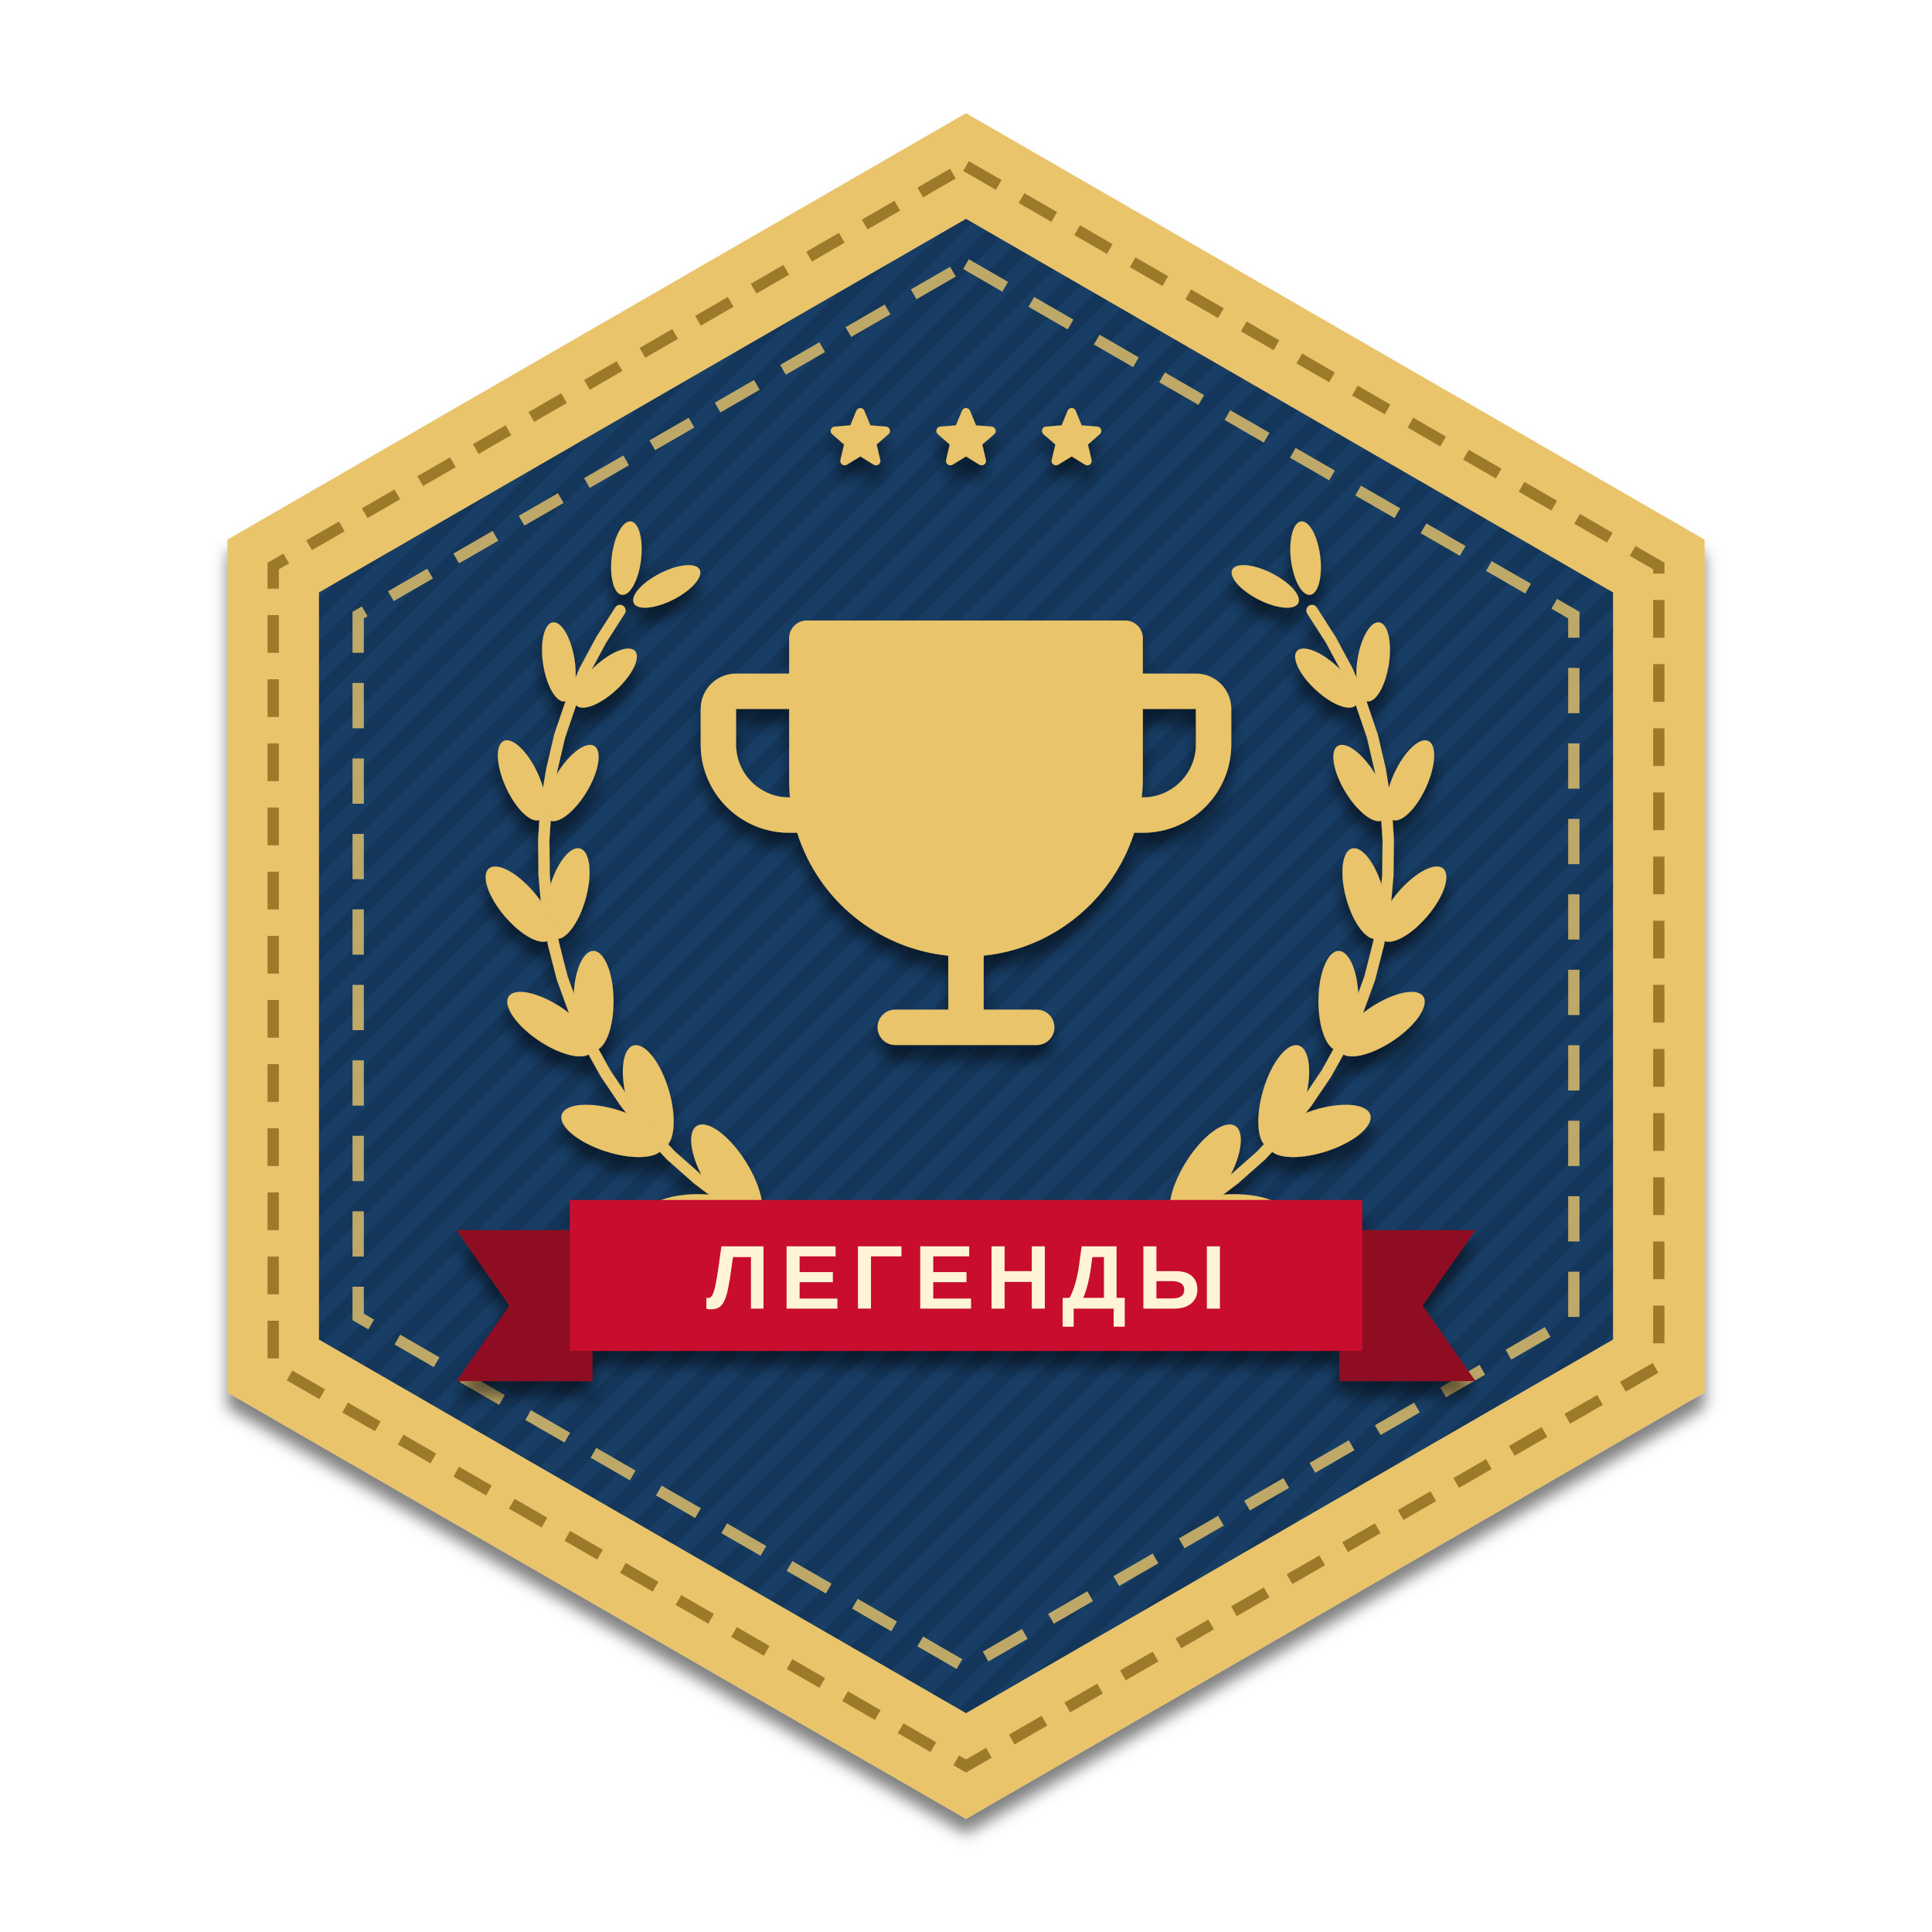
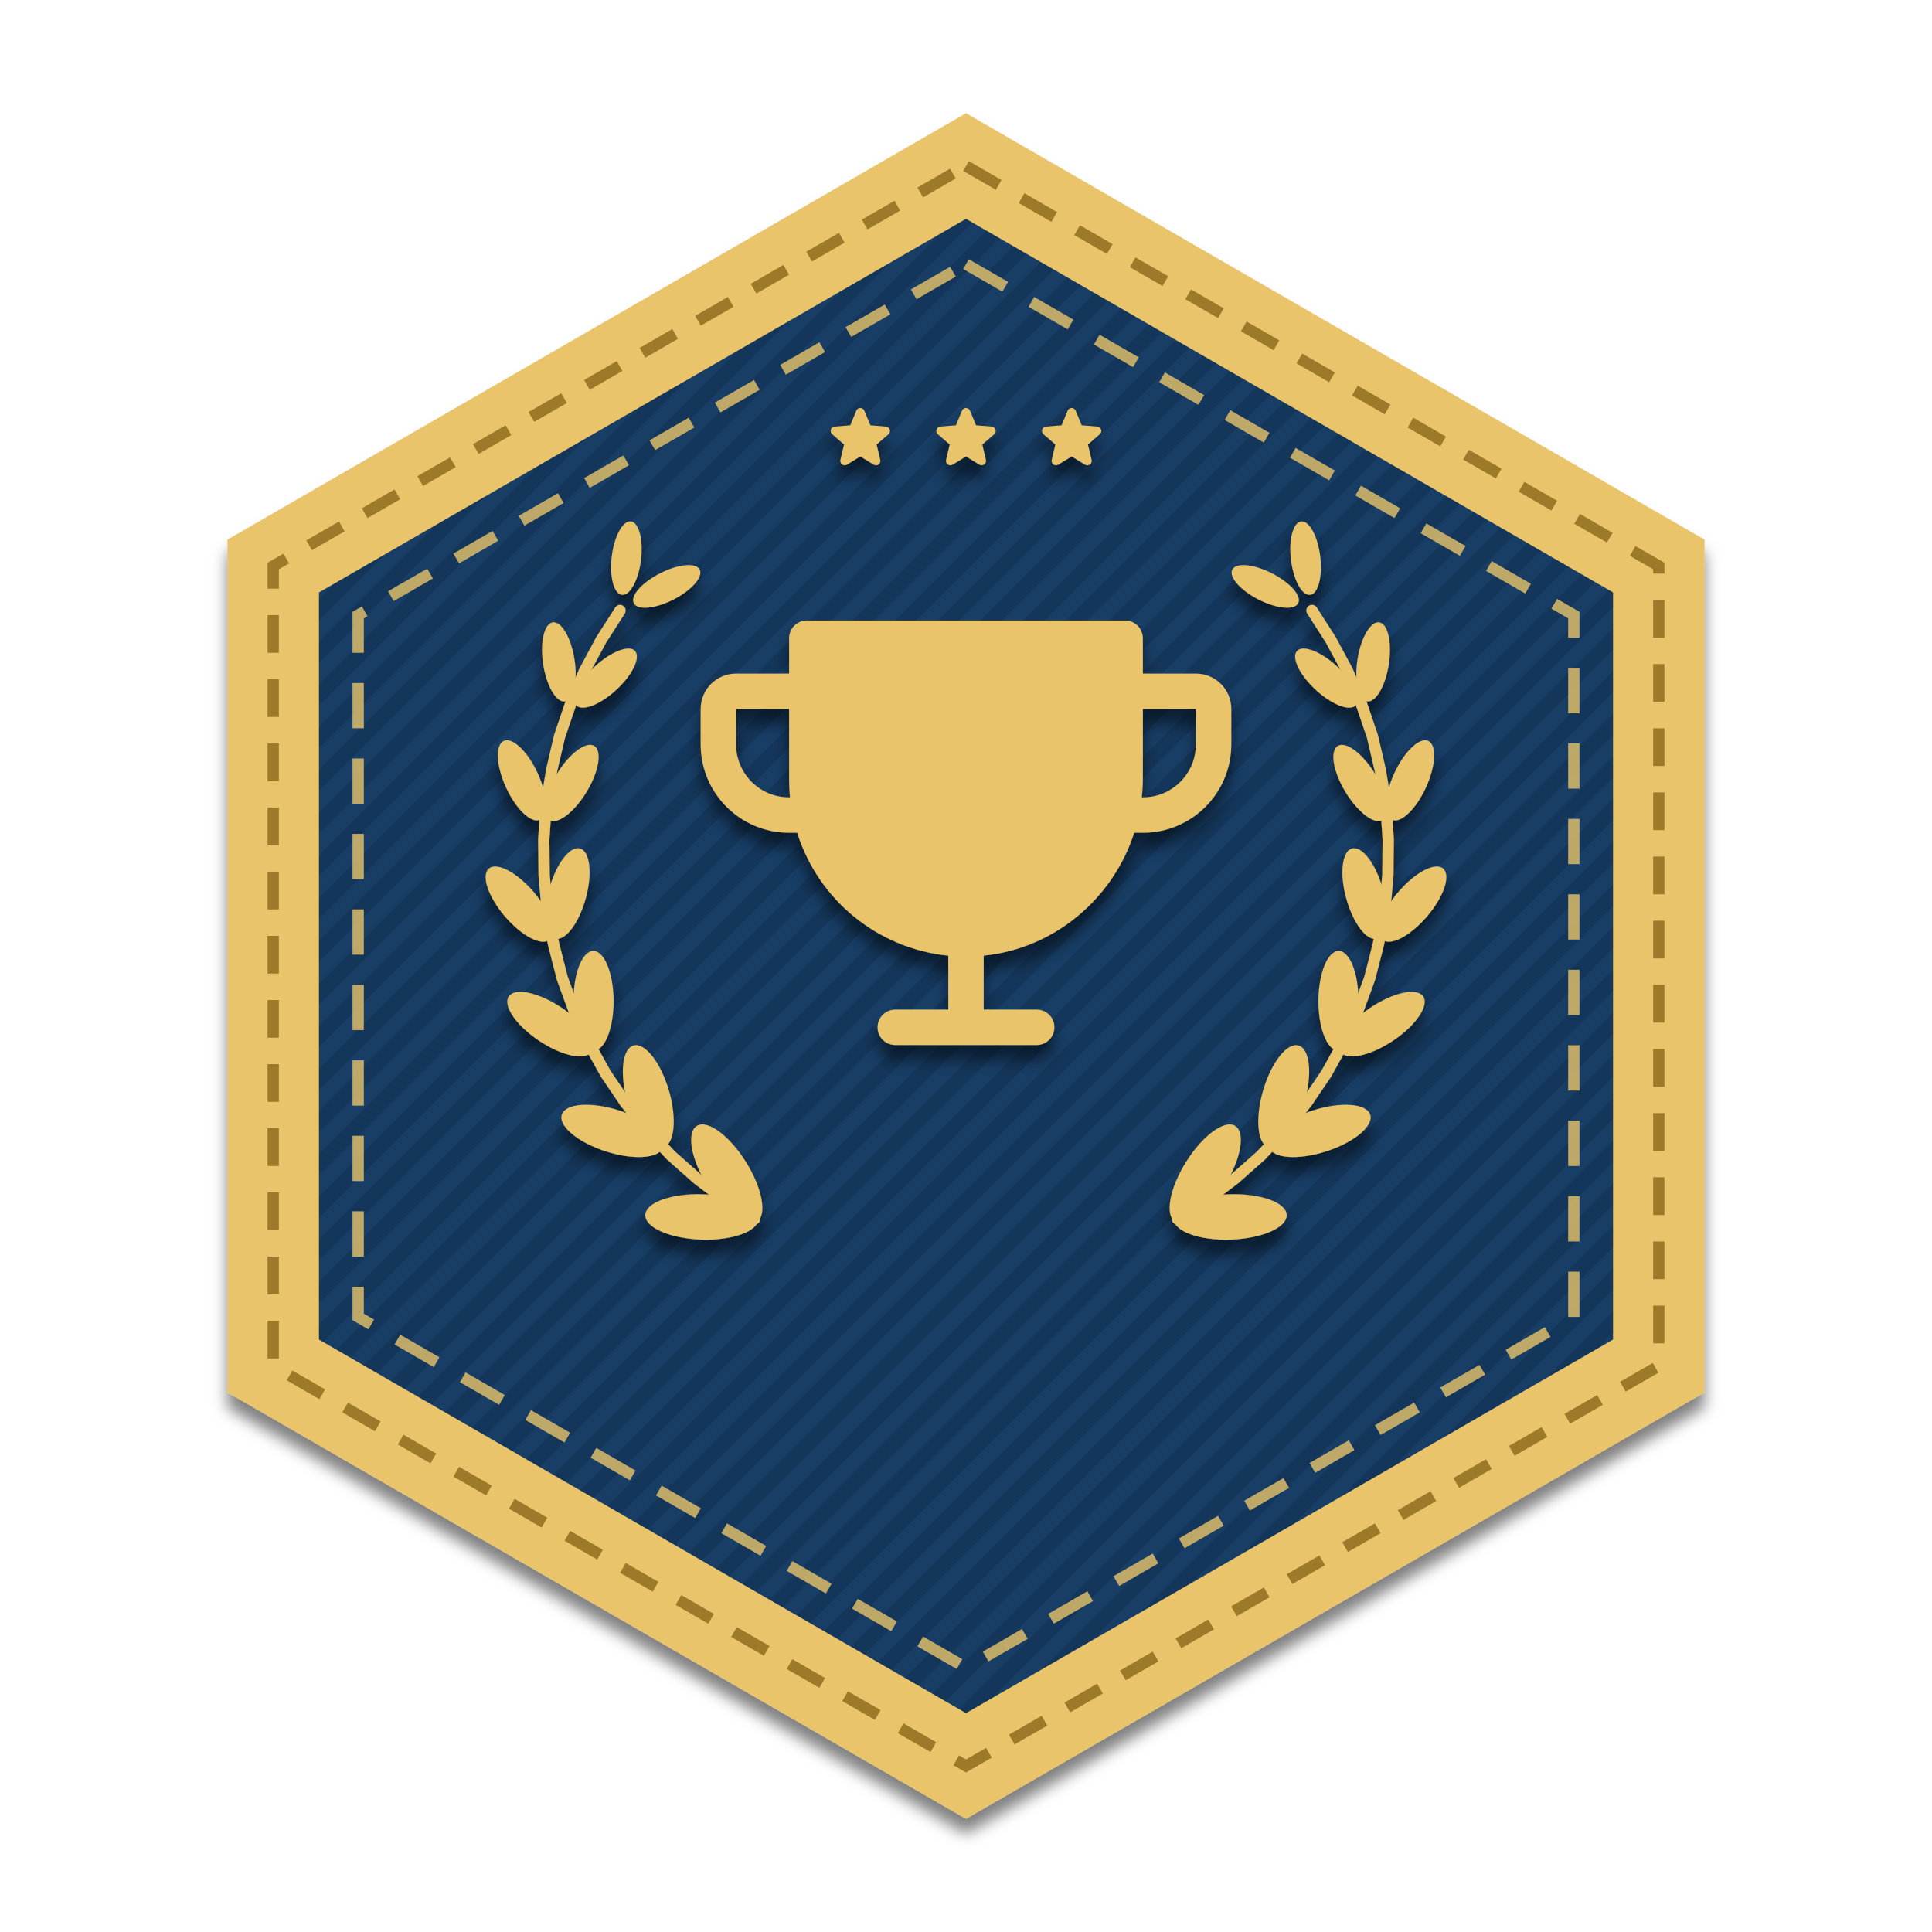
<svg xmlns="http://www.w3.org/2000/svg" viewBox="0 0 512 512">
  <defs>
    <pattern id="tw" width="8" height="8" patternUnits="userSpaceOnUse" patternTransform="rotate(45)">
      <rect width="8" height="8" fill="#14365a" />
      <rect width="4" height="8" fill="#183e66" />
    </pattern>
    <filter id="em" x="-10%" y="-10%" width="120%" height="120%">
      <feDropShadow dx="0" dy="4" stdDeviation="2" flood-opacity=".5" />
    </filter>
    <clipPath id="h">
      <polygon points="256.00,56.00 429.21,156.00 429.21,356.00 256.00,456.00 82.79,356.00 82.79,156.00" />
    </clipPath>
  </defs>
  <polygon points="256.00,30.00 451.72,143.00 451.72,369.00 256.00,482.00 60.28,369.00 60.28,143.00" fill="#e9c46a" filter="url(#em)" />
  <polygon points="256.00,44.00 439.60,150.00 439.60,362.00 256.00,468.00 72.40,362.00 72.40,150.00" fill="none" stroke="#9c7a2a" stroke-width="3" stroke-dasharray="10 7" />
  <polygon points="256.00,58.00 427.47,157.00 427.47,355.00 256.00,454.00 84.53,355.00 84.53,157.00" fill="url(#tw)" />
  <polygon points="256.00,70.00 417.08,163.00 417.08,349.00 256.00,442.00 94.92,349.00 94.92,163.00" fill="none" stroke="#e9c46a" stroke-width="3" stroke-dasharray="12 8" opacity=".8" />
  <g filter="url(#em)">
    <polyline points="200.0,323.0 192.2,318.0 184.8,312.4 177.8,306.2 171.5,299.5 165.7,292.2 160.5,284.5 156.0,276.4 152.2,268.0 149.0,259.2 146.7,250.2 145.0,241.1 144.2,231.9 144.1,222.6 144.7,213.3 146.2,204.1 148.3,195.1 151.3,186.3 154.9,177.8 159.3,169.6 164.3,161.8" fill="none" stroke="#e9c46a" stroke-width="3" stroke-linecap="round" />
    <ellipse cx="192.6" cy="311.1" rx="15.0" ry="6.0" transform="rotate(238.0 192.6 311.1)" fill="#e9c46a" />
    <ellipse cx="186.0" cy="322.5" rx="15.0" ry="6.0" transform="rotate(182.0 186.0 322.5)" fill="#e9c46a" />
    <ellipse cx="171.8" cy="290.6" rx="14.1" ry="5.7" transform="rotate(253.8 171.8 290.6)" fill="#e9c46a" />
    <ellipse cx="162.3" cy="299.7" rx="14.1" ry="5.7" transform="rotate(197.8 162.3 299.7)" fill="#e9c46a" />
    <ellipse cx="157.3" cy="265.2" rx="13.2" ry="5.3" transform="rotate(269.7 157.3 265.2)" fill="#e9c46a" />
    <ellipse cx="145.8" cy="271.4" rx="13.2" ry="5.3" transform="rotate(213.7 145.8 271.4)" fill="#e9c46a" />
    <ellipse cx="150.4" cy="236.8" rx="12.4" ry="5.0" transform="rotate(285.5 150.4 236.8)" fill="#e9c46a" />
    <ellipse cx="137.6" cy="239.6" rx="12.4" ry="5.0" transform="rotate(229.5 137.6 239.6)" fill="#e9c46a" />
    <ellipse cx="151.5" cy="207.5" rx="11.5" ry="4.6" transform="rotate(301.3 151.5 207.5)" fill="#e9c46a" />
    <ellipse cx="138.3" cy="206.8" rx="11.5" ry="4.6" transform="rotate(245.3 138.3 206.8)" fill="#e9c46a" />
    <ellipse cx="160.5" cy="179.7" rx="10.6" ry="4.2" transform="rotate(317.2 160.5 179.7)" fill="#e9c46a" />
    <ellipse cx="148.1" cy="175.4" rx="10.6" ry="4.2" transform="rotate(261.2 148.1 175.4)" fill="#e9c46a" />
    <ellipse cx="176.7" cy="155.4" rx="9.8" ry="3.9" transform="rotate(333.0 176.7 155.4)" fill="#e9c46a" />
    <ellipse cx="166.0" cy="147.9" rx="9.8" ry="3.9" transform="rotate(277.0 166.0 147.9)" fill="#e9c46a" />
    <polyline points="312.0,323.0 319.8,318.0 327.2,312.4 334.2,306.2 340.5,299.5 346.3,292.2 351.5,284.5 356.0,276.4 359.8,268.0 363.0,259.2 365.3,250.2 367.0,241.1 367.8,231.9 367.9,222.6 367.3,213.3 365.8,204.1 363.7,195.1 360.7,186.3 357.1,177.8 352.7,169.6 347.7,161.8" fill="none" stroke="#e9c46a" stroke-width="3" stroke-linecap="round" />
    <ellipse cx="319.4" cy="311.1" rx="15.0" ry="6.0" transform="rotate(-58.0 319.4 311.1)" fill="#e9c46a" />
    <ellipse cx="326.0" cy="322.5" rx="15.0" ry="6.0" transform="rotate(-2.0 326.0 322.5)" fill="#e9c46a" />
    <ellipse cx="340.2" cy="290.6" rx="14.1" ry="5.7" transform="rotate(-73.8 340.2 290.6)" fill="#e9c46a" />
    <ellipse cx="349.7" cy="299.7" rx="14.1" ry="5.7" transform="rotate(-17.8 349.7 299.7)" fill="#e9c46a" />
    <ellipse cx="354.7" cy="265.2" rx="13.2" ry="5.3" transform="rotate(-89.7 354.7 265.2)" fill="#e9c46a" />
    <ellipse cx="366.2" cy="271.4" rx="13.2" ry="5.3" transform="rotate(-33.7 366.2 271.4)" fill="#e9c46a" />
    <ellipse cx="361.6" cy="236.8" rx="12.4" ry="5.0" transform="rotate(-105.5 361.6 236.8)" fill="#e9c46a" />
    <ellipse cx="374.4" cy="239.6" rx="12.4" ry="5.0" transform="rotate(-49.5 374.4 239.6)" fill="#e9c46a" />
    <ellipse cx="360.5" cy="207.5" rx="11.5" ry="4.6" transform="rotate(-121.3 360.5 207.5)" fill="#e9c46a" />
    <ellipse cx="373.7" cy="206.8" rx="11.5" ry="4.6" transform="rotate(-65.3 373.7 206.8)" fill="#e9c46a" />
    <ellipse cx="351.5" cy="179.7" rx="10.6" ry="4.2" transform="rotate(-137.2 351.5 179.7)" fill="#e9c46a" />
    <ellipse cx="363.9" cy="175.4" rx="10.6" ry="4.2" transform="rotate(-81.2 363.9 175.4)" fill="#e9c46a" />
    <ellipse cx="335.3" cy="155.4" rx="9.8" ry="3.9" transform="rotate(-153.0 335.3 155.4)" fill="#e9c46a" />
    <ellipse cx="346.0" cy="147.9" rx="9.8" ry="3.9" transform="rotate(-97.0 346.0 147.9)" fill="#e9c46a" />
    <g transform="translate(181.0 141.0) scale(0.5859)" fill="#e9c46a">
      <path d="M232,64H208V48a8,8,0,0,0-8-8H56a8,8,0,0,0-8,8V64H24A16,16,0,0,0,8,80V96a40,40,0,0,0,40,40h3.65A80.13,80.13,0,0,0,120,191.61V216H96a8,8,0,0,0,0,16h64a8,8,0,0,0,0-16H136V191.58c31.94-3.23,58.44-25.64,68.08-55.58H208a40,40,0,0,0,40-40V80A16,16,0,0,0,232,64ZM48,120A24,24,0,0,1,24,96V80H48v32q0,4,.39,8ZM232,96a24,24,0,0,1-24,24h-.5a81.81,81.81,0,0,0,.5-8.9V80h24Z" />
    </g>
    <g transform="translate(219.0 107.0) scale(0.0703)" fill="#e9c46a">
      <path d="M234.29,114.85l-45,38.83L203,211.75a16.4,16.4,0,0,1-24.5,17.82L128,198.49,77.47,229.57A16.4,16.4,0,0,1,53,211.75l13.76-58.07-45-38.83A16.46,16.46,0,0,1,31.08,86l59-4.76,22.76-55.08a16.36,16.36,0,0,1,30.27,0l22.75,55.08,59,4.76a16.46,16.46,0,0,1,9.37,28.86Z" />
    </g>
    <g transform="translate(247.0 107.0) scale(0.0703)" fill="#e9c46a">
      <path d="M234.29,114.85l-45,38.83L203,211.75a16.4,16.4,0,0,1-24.5,17.82L128,198.49,77.47,229.57A16.4,16.4,0,0,1,53,211.75l13.76-58.07-45-38.83A16.46,16.46,0,0,1,31.08,86l59-4.76,22.76-55.08a16.36,16.36,0,0,1,30.27,0l22.75,55.08,59,4.76a16.46,16.46,0,0,1,9.37,28.86Z" />
    </g>
    <g transform="translate(275.0 107.0) scale(0.0703)" fill="#e9c46a">
      <path d="M234.29,114.85l-45,38.83L203,211.75a16.4,16.4,0,0,1-24.5,17.82L128,198.49,77.47,229.57A16.4,16.4,0,0,1,53,211.75l13.76-58.07-45-38.83A16.46,16.46,0,0,1,31.08,86l59-4.76,22.76-55.08a16.36,16.36,0,0,1,30.27,0l22.75,55.08,59,4.76a16.46,16.46,0,0,1,9.37,28.86Z" />
    </g>
-     <path d="M121.0 326 L157.0 326 L157.0 366 L121.0 366 L135.0 346.0 Z M391.0 326 L355.0 326 L355.0 366 L391.0 366 L377.0 346.0 Z" fill="#8f0b20" />
-     <rect x="151.0" y="318" width="210" height="40" fill="#c8102e" />
-     <text x="256" y="346.8" text-anchor="middle" font-family="'Arial Black', Arial, sans-serif" font-weight="900" font-size="24" letter-spacing="2.9" fill="#fff4d6">ЛЕГЕНДЫ</text>
  </g>
</svg>
